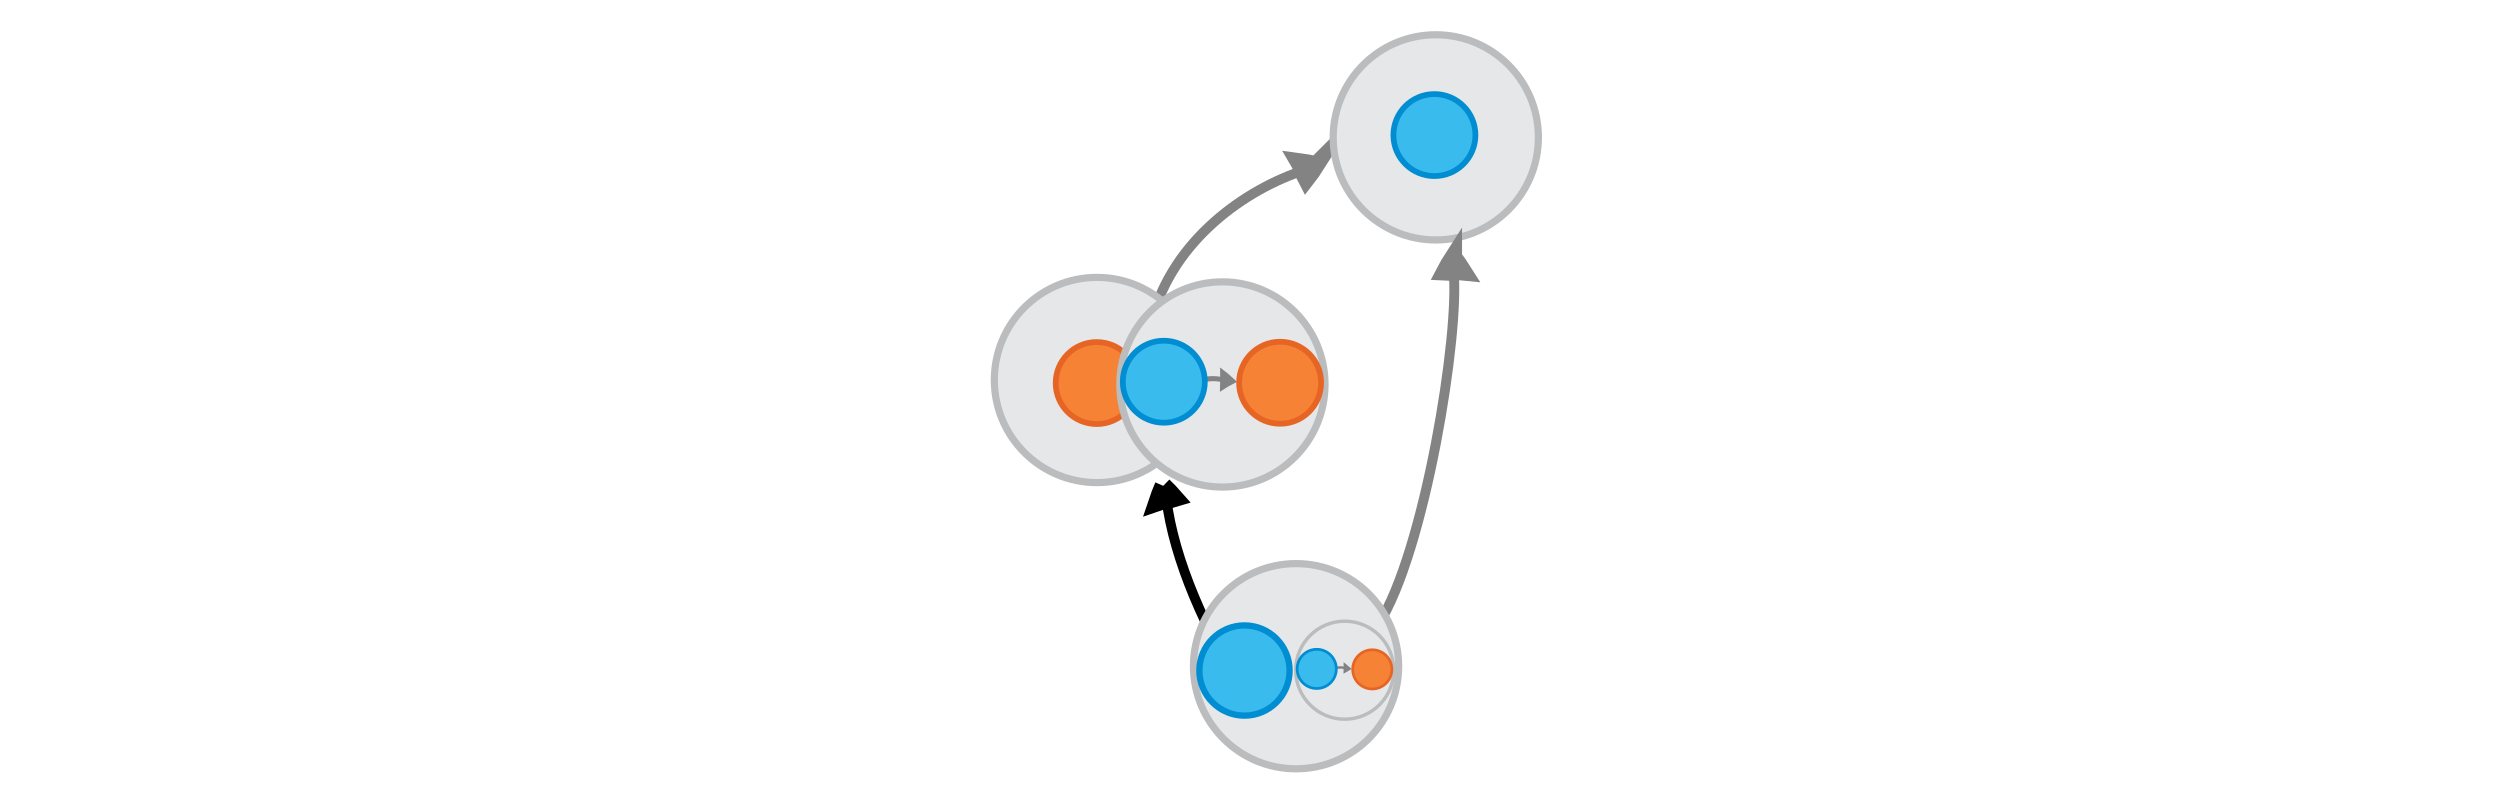
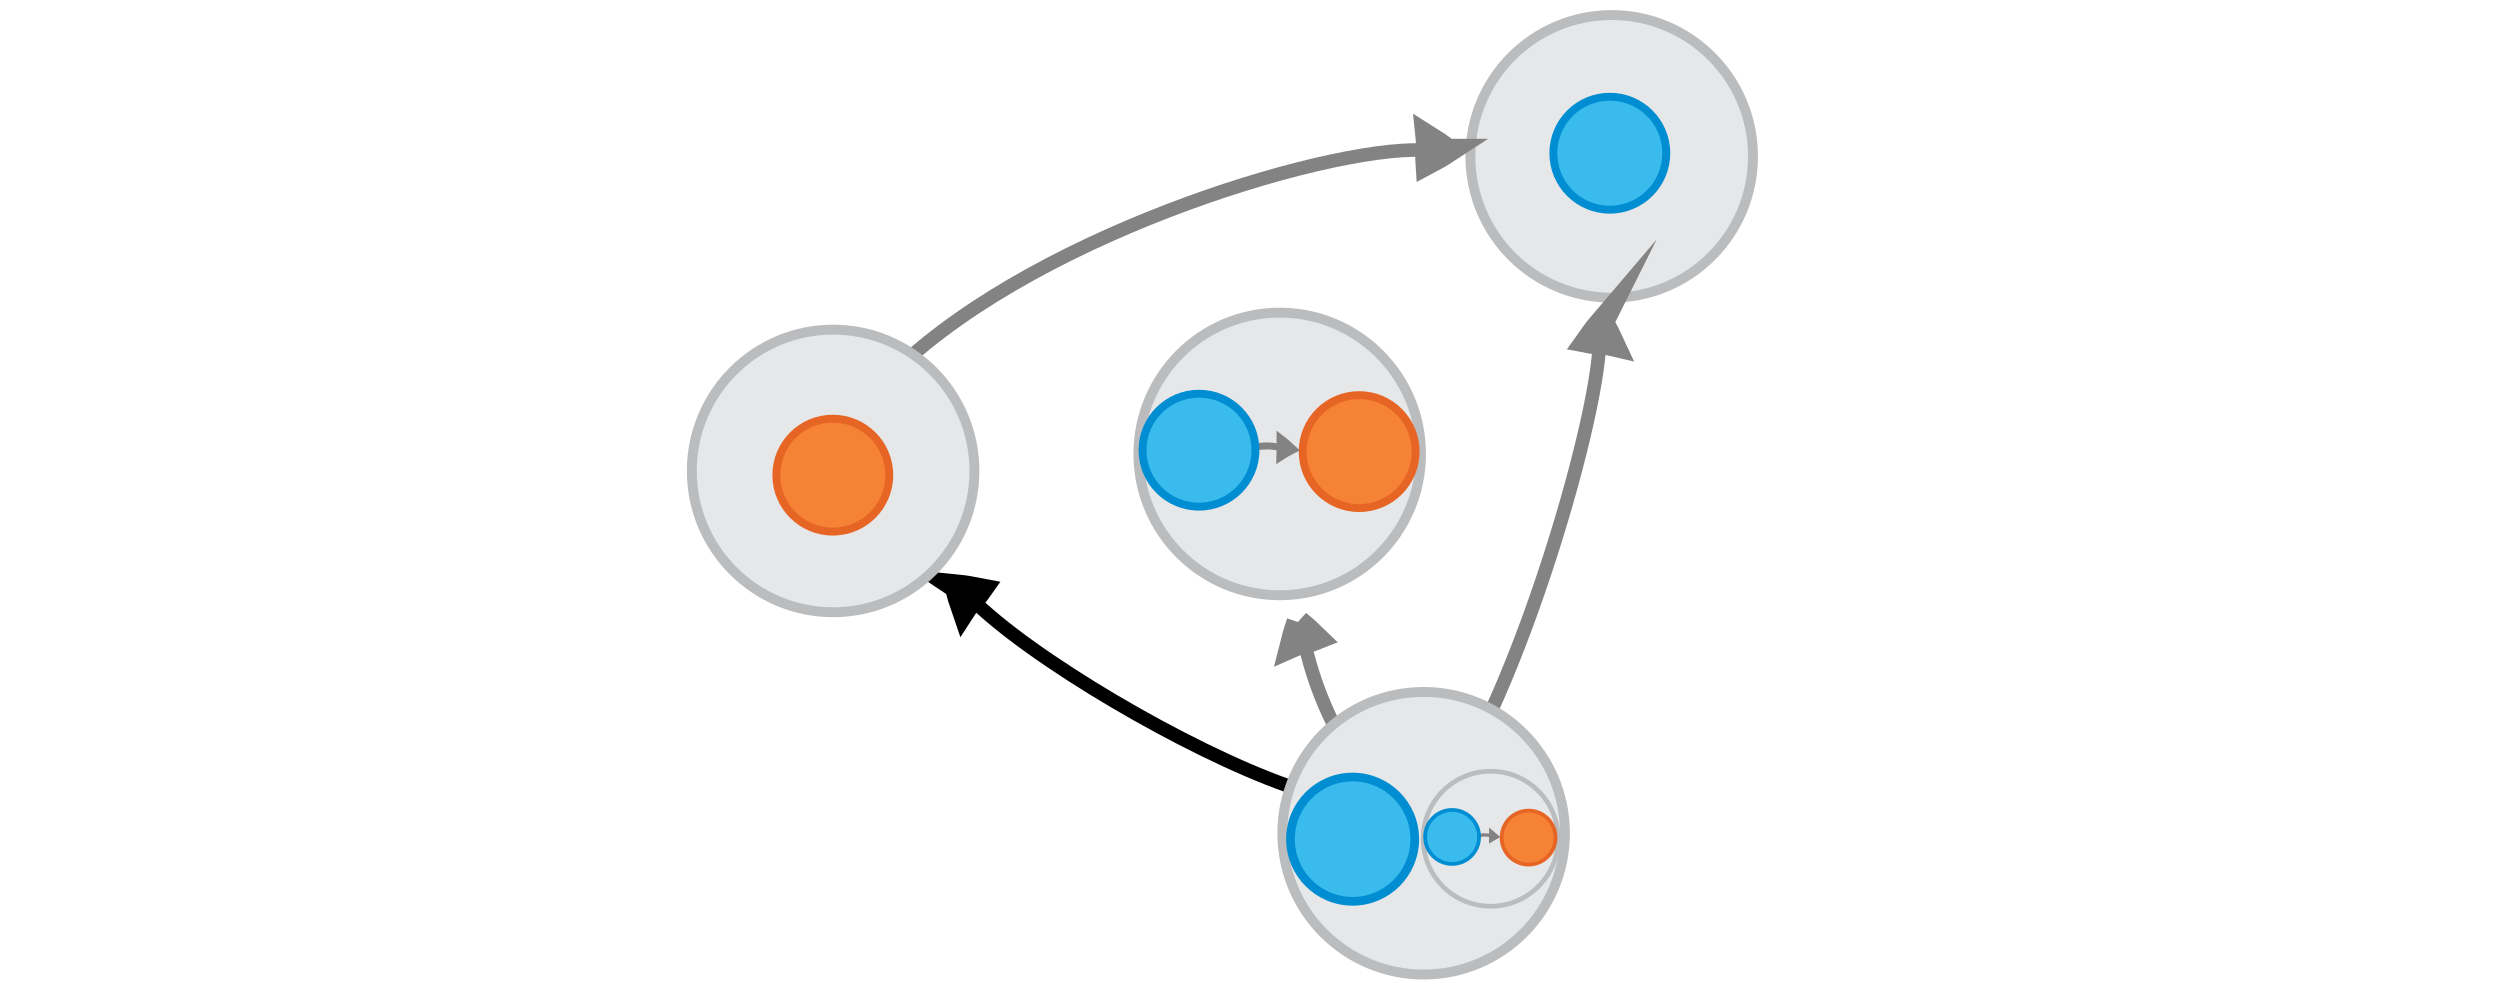
- <svg xmlns="http://www.w3.org/2000/svg" viewBox="0 0 595.3 189.5" version="1.1" id="svg15613">
+ <svg xmlns="http://www.w3.org/2000/svg" viewBox="0 0 595.3 234.5" version="1.1" id="svg15613" width="595.3" height="234.5">
  <defs id="defs15617" />
-   <g transform="matrix(0.1844319,-0.00623336,0.02173024,0.2570434,289.8228,-7.437782)" id="g1482-7-0-1-0-3-6" style="display:inline;fill:#dddddd;stroke:#838383;stroke-width:6.389;stroke-miterlimit:10" />
-   <g transform="matrix(0.1844319,-0.00623336,0.02173024,0.2570434,293.1034,-332.4833)" id="g1482-7-0-1-0-3-6-7" style="display:inline;fill:#dddddd;stroke:#838383;stroke-width:6.389;stroke-miterlimit:10" />
-   <g id="g2836-2-5-2-6-2-1-8-8" transform="matrix(1.538751,-0.8900298,0.8900298,1.538751,-211.3587,101.9864)">
-     <path d="m 273.212,117.268 c -0.578,-0.537 -1.185,-1.051 -1.821,-1.541 0.005,0.903 -0.231,1.506 -0.264,2.481 1.097,-0.453 1.149,-0.454 2.086,-0.94 z" id="path1478-7-9-0-19-0-0-3-9-8-1-5-7-8-1" style="display:inline;fill:#dddddd;stroke:#838383;stroke-width:2.34;stroke-miterlimit:10" />
-     <path d="m 243.863,124.125 c 7.753,-7.762 19.593,-8.781 27.638,-7.035" id="path1480-1-3-1-5-7-6-7-2-9-5-4-2-5-0" style="display:inline;fill:none;stroke:#838383;stroke-width:1.324;stroke-miterlimit:10;stroke-dasharray:none;paint-order:markers fill stroke" />
+   <g transform="matrix(0.1844319,-0.00623336,0.02173024,0.2570434,287.2685,34.63891)" id="g1482-7-0-1-0-3-6" style="display:inline;fill:#dddddd;stroke:#838383;stroke-width:6.389;stroke-miterlimit:10" />
+   <g transform="matrix(0.1844319,-0.00623336,0.02173024,0.2570434,290.5491,-290.4066)" id="g1482-7-0-1-0-3-6-7" style="display:inline;fill:#dddddd;stroke:#838383;stroke-width:6.389;stroke-miterlimit:10" />
+   <g id="g2836-2-5-2-6-2-1-8-8-7" transform="matrix(-0.9833479,-2.241744,2.241744,-0.9833479,314.9788,875.9691)">
+     <path d="m 273.212,117.268 c -0.578,-0.537 -1.185,-1.051 -1.821,-1.541 0.005,0.903 -0.231,1.506 -0.264,2.481 1.097,-0.453 1.149,-0.454 2.086,-0.94 z" id="path1478-7-9-0-19-0-0-3-9-8-1-5-7-8-1-6" style="display:inline;fill:#dddddd;stroke:#838383;stroke-width:2.34;stroke-miterlimit:10" />
+     <path d="m 243.863,124.125 c 7.753,-7.762 19.593,-8.781 27.638,-7.035" id="path1480-1-3-1-5-7-6-7-2-9-5-4-2-5-0-7" style="display:inline;fill:none;stroke:#838383;stroke-width:1.324;stroke-miterlimit:10;stroke-dasharray:none;paint-order:markers fill stroke" />
  </g>
-   <g id="g2840-8-6-3" transform="matrix(0.8116949,0,0,0.8116949,122.6937,-32.00226)">
+   <g id="g2840-8-6-3" transform="matrix(1.117778,0,0,1.117778,81.92312,-51.87783)">
    <circle cx="270.049" cy="79.723" r="30.101" id="circle15601-3-4-8-0" style="fill:#e6e7e8;stroke:#bbbcbe;stroke-width:2.11;stroke-miterlimit:10;stroke-opacity:1" />
    <circle cx="269.646" cy="79.049" r="12.028" id="circle15605-5-5-8-4" style="fill:#39bced;stroke:#008dd2;stroke-width:1.686;stroke-miterlimit:10" />
  </g>
-   <g id="g2832-0-7-4" transform="matrix(0.8116949,0,0,0.8116949,82.74266,-62.40745)">
-     <circle cx="219.861" cy="188.362" r="30.101" id="circle15601-3-0-3-2-4" style="fill:#e6e7e8;stroke:#bbbcbe;stroke-width:2.11;stroke-miterlimit:10;stroke-opacity:1" />
-     <circle cx="219.79" cy="189.259" r="12.028" id="circle15603-3-6-2-4" style="fill:#f58235;stroke:#e76524;stroke-width:1.686;stroke-miterlimit:10" />
+   <g id="g2836-2-5-2-6-2-1-8-0-7" transform="matrix(-2.049711,-1.338311,1.338311,-2.049711,630.8529,745.6605)" style="stroke:#000000;stroke-opacity:1">
+     <path d="m 273.212,117.268 c -0.578,-0.537 -1.185,-1.051 -1.821,-1.541 0.005,0.903 -0.231,1.506 -0.264,2.481 1.097,-0.453 1.149,-0.454 2.086,-0.94 z" id="path1478-7-9-0-19-0-0-3-9-8-1-5-7-8-9-6" style="display:inline;fill:#dddddd;stroke:#000000;stroke-width:2.34;stroke-miterlimit:10;stroke-opacity:1" />
+     <path d="m 235.674,118.64 c 10.033,-2.443 27.782,-3.297 35.827,-1.551" id="path1480-1-3-1-5-7-6-7-2-9-5-4-2-5-6-3" style="display:inline;fill:none;stroke:#000000;stroke-width:1.324;stroke-miterlimit:10;stroke-dasharray:none;stroke-opacity:1;paint-order:markers fill stroke" />
  </g>
-   <g id="g2836-2-5-2-6-2-1-8-0-7" transform="matrix(-0.5845896,-1.678739,1.678739,-0.5845896,239.8735,642.9032)" style="stroke:#000000;stroke-opacity:1">
-     <path d="m 273.212,117.268 c -0.578,-0.537 -1.185,-1.051 -1.821,-1.541 0.005,0.903 -0.231,1.506 -0.264,2.481 1.097,-0.453 1.149,-0.454 2.086,-0.94 z" id="path1478-7-9-0-19-0-0-3-9-8-1-5-7-8-9-6" style="display:inline;fill:#dddddd;stroke:#000000;stroke-width:2.34;stroke-miterlimit:10;stroke-opacity:1" />
-     <path d="m 242.709,118.619 c 10.033,-2.443 20.747,-3.275 28.792,-1.529" id="path1480-1-3-1-5-7-6-7-2-9-5-4-2-5-6-3" style="display:inline;fill:none;stroke:#000000;stroke-width:1.324;stroke-miterlimit:10;stroke-dasharray:none;stroke-opacity:1;paint-order:markers fill stroke" />
-   </g>
-   <g id="g2762-1-3-4" transform="matrix(0.5410312,0,0,0.5410312,116.3202,42.29226)">
-     <circle cx="323.018" cy="91.037" r="45.16" id="circle15601-2-8-1" style="fill:#e6e7e8;stroke:#bbbcbe;stroke-width:3.165;stroke-miterlimit:10;stroke-opacity:1" />
-     <circle cx="348.405" cy="90.286" r="18.046" id="circle15603-9-5-8" style="fill:#f58235;stroke:#e76524;stroke-width:2.53;stroke-miterlimit:10" />
-     <g style="display:inline;fill:#dddddd;stroke:#838383;stroke-width:6.389;stroke-miterlimit:10" id="g1482-7-0-1-0-3-3-6-5" transform="matrix(0.1844319,-0.00623336,0.02173024,0.2570434,263.0275,33.20143)">
-       <path style="stroke-width:35.526" id="path1478-7-9-0-19-0-1-1-9" transform="matrix(0.4768,-0.02932,0.03214,0.42867,147.58,197.367)" d="m 315.1,101.79 c 10.682,-4.135 21.77,-7.738 33.127,-11.074 -8.518,-8.139 -17.577,-16.01 -27.178,-23.616 -2.04,12.119 -3.103,21.663 -5.949,34.69 z" />
-       <path style="stroke-width:10.649;paint-order:markers fill stroke" id="path1480-1-3-1-5-7-9-1-7" transform="matrix(0.89574,0,0,0.81736,18.384,154.236)" d="M 256.008,84.703 C 283.392,81.263 297.41,82.245 317.498,86.173" />
-     </g>
-     <circle cx="297.221" cy="89.832" r="18.046" id="circle15605-4-5-5" style="fill:#39bced;stroke:#008dd2;stroke-width:2.53;stroke-miterlimit:10" />
-   </g>
-   <g id="g2836-2-5-2-6-2-1-8-0-7-9" transform="matrix(0.170891,-1.76938,-1.76938,-0.170891,506.8623,564.6947)">
+   <g id="g2836-2-5-2-6-2-1-8-0-7-9" transform="matrix(0.5519559,-2.384897,-2.384897,-0.5519559,510.28,793.0772)">
    <path d="m 273.212,117.268 c -0.578,-0.537 -1.185,-1.051 -1.821,-1.541 0.005,0.903 -0.231,1.506 -0.264,2.481 1.097,-0.453 1.149,-0.454 2.086,-0.94 z" id="path1478-7-9-0-19-0-0-3-9-8-1-5-7-8-9-6-6" style="display:inline;fill:#dddddd;stroke:#838383;stroke-width:2.34;stroke-miterlimit:10" />
    <path d="m 223.297,122.537 c 9.993,-5.235 40.16,-7.193 48.205,-5.448" id="path1480-1-3-1-5-7-6-7-2-9-5-4-2-5-6-3-4" style="display:inline;fill:none;stroke:#838383;stroke-width:1.324;stroke-miterlimit:10;stroke-dasharray:none;paint-order:markers fill stroke" />
  </g>
-   <g id="g2852-5-9-1" transform="matrix(0.8116949,0,0,0.8116949,38.42788,3.870156)">
+   <g id="g2836-2-5-2-6-2-1-8-0-7-9-6" transform="matrix(2.435594,-0.2455025,0.2455025,2.435594,-349.4769,-182.6354)">
+     <path d="m 273.212,117.268 c -0.578,-0.537 -1.185,-1.051 -1.821,-1.541 0.005,0.903 -0.231,1.506 -0.264,2.481 1.097,-0.453 1.149,-0.454 2.086,-0.94 z" id="path1478-7-9-0-19-0-0-3-9-8-1-5-7-8-9-6-6-3" style="display:inline;fill:#dddddd;stroke:#838383;stroke-width:2.34;stroke-miterlimit:10" />
+     <path d="m 217.749,133.041 c 15.665,-12.198 45.708,-17.697 53.753,-15.951" id="path1480-1-3-1-5-7-6-7-2-9-5-4-2-5-6-3-4-9" style="display:inline;fill:none;stroke:#838383;stroke-width:1.324;stroke-miterlimit:10;stroke-dasharray:none;paint-order:markers fill stroke" />
+   </g>
+   <g id="g2852-5-9-1" transform="matrix(1.117778,0,0,1.117778,-33.07815,-14.71714)">
    <circle cx="332.868" cy="190.672" r="30.101" id="circle15601-6-4-2-7" style="fill:#e6e7e8;stroke:#bbbcbe;stroke-width:2.11;stroke-miterlimit:10;stroke-opacity:1" />
    <circle cx="347.982" cy="190.689" r="12.028" id="circle15603-2-7-6-5" style="fill:#f58235;stroke:#e76524;stroke-width:1.686;stroke-miterlimit:10" />
    <circle cx="317.74" cy="191.936" r="13.235" id="circle15605-7-6-6-9" style="fill:#39bced;stroke:#008dd2;stroke-width:1.855;stroke-miterlimit:10" />
    <g transform="matrix(0.3183694,0,0,0.3183694,244.3079,162.8588)" id="g2762-2-5-4-6">
      <circle style="fill:#e6e7e8;stroke:#bbbcbe;stroke-width:3.165;stroke-miterlimit:10;stroke-opacity:1" id="circle15601-61-6-9-2" r="45.16" cy="91.037" cx="323.018" />
      <circle style="fill:#f58235;stroke:#e76524;stroke-width:2.53;stroke-miterlimit:10" id="circle15603-8-9-5-1" r="18.046" cy="90.286" cx="348.405" />
      <g transform="matrix(0.1844319,-0.00623336,0.02173024,0.2570434,263.0275,33.20143)" id="g1482-7-0-1-0-3-7-3-0-7" style="display:inline;fill:#dddddd;stroke:#838383;stroke-width:6.389;stroke-miterlimit:10">
        <path d="m 315.1,101.79 c 10.682,-4.135 21.77,-7.738 33.127,-11.074 -8.518,-8.139 -17.577,-16.01 -27.178,-23.616 -2.04,12.119 -3.103,21.663 -5.949,34.69 z" transform="matrix(0.4768,-0.02932,0.03214,0.42867,147.58,197.367)" id="path1478-7-9-0-19-0-9-7-4-8" style="stroke-width:35.526" />
        <path d="M 256.008,84.703 C 283.392,81.263 297.41,82.245 317.498,86.173" transform="matrix(0.89574,0,0,0.81736,18.384,154.236)" id="path1480-1-3-1-5-7-2-4-8-5" style="stroke-width:10.649;paint-order:markers fill stroke" />
      </g>
      <circle style="fill:#39bced;stroke:#008dd2;stroke-width:2.53;stroke-miterlimit:10" id="circle15605-0-5-7-7" r="18.046" cy="89.832" cx="297.221" />
    </g>
  </g>
+   <g transform="matrix(0.2485456,-0.00840025,0.02928427,0.3463988,354.4359,-421.9293)" id="g1482-7-0-1-0-3-6-9" style="display:inline;fill:#dddddd;stroke:#838383;stroke-width:6.389;stroke-miterlimit:10" />
+   <g transform="matrix(0.2485456,-0.00840025,0.02928427,0.3463988,358.8569,-859.9697)" id="g1482-7-0-1-0-3-6-7-7" style="display:inline;fill:#dddddd;stroke:#838383;stroke-width:6.389;stroke-miterlimit:10" />
+   <g transform="matrix(0.4530459,-0.01531187,0.05337901,0.6314117,278.967,-322.4329)" id="g1482-7-0-1-0-3-6-2" style="display:inline;fill:#dddddd;stroke:#838383;stroke-width:6.389;stroke-miterlimit:10" />
+   <g transform="matrix(0.4530459,-0.01531187,0.05337901,0.6314117,287.0256,-1120.888)" id="g1482-7-0-1-0-3-6-7-6" style="display:inline;fill:#dddddd;stroke:#838383;stroke-width:6.389;stroke-miterlimit:10" />
+   <g id="g2762-1-3-4" transform="matrix(0.7450495,0,0,0.7450495,64.05965,40.26782)">
+     <circle cx="323.018" cy="91.037" r="45.16" id="circle15601-2-8-1" style="fill:#e6e7e8;stroke:#bbbcbe;stroke-width:3.165;stroke-miterlimit:10;stroke-opacity:1" />
+     <circle cx="348.405" cy="90.286" r="18.046" id="circle15603-9-5-8" style="fill:#f58235;stroke:#e76524;stroke-width:2.53;stroke-miterlimit:10" />
+     <g style="display:inline;fill:#dddddd;stroke:#838383;stroke-width:6.389;stroke-miterlimit:10" id="g1482-7-0-1-0-3-3-6-5" transform="matrix(0.1844319,-0.00623336,0.02173024,0.2570434,263.0275,33.20143)">
+       <path style="stroke-width:35.526" id="path1478-7-9-0-19-0-1-1-9" transform="matrix(0.4768,-0.02932,0.03214,0.42867,147.58,197.367)" d="m 315.1,101.79 c 10.682,-4.135 21.77,-7.738 33.127,-11.074 -8.518,-8.139 -17.577,-16.01 -27.178,-23.616 -2.04,12.119 -3.103,21.663 -5.949,34.69 z" />
+       <path style="stroke-width:10.649;paint-order:markers fill stroke" id="path1480-1-3-1-5-7-9-1-7" transform="matrix(0.89574,0,0,0.81736,18.384,154.236)" d="M 256.008,84.703 C 283.392,81.263 297.41,82.245 317.498,86.173" />
+     </g>
+     <circle cx="297.221" cy="89.832" r="18.046" id="circle15605-4-5-5" style="fill:#39bced;stroke:#008dd2;stroke-width:2.53;stroke-miterlimit:10" />
+   </g>
+   <g id="g8" transform="matrix(1.117778,0,0,1.117778,-47.37278,-98.40875)">
+     <circle cx="219.861" cy="188.362" r="30.101" id="circle7" style="fill:#e6e7e8;stroke:#bbbcbe;stroke-width:2.11;stroke-miterlimit:10;stroke-opacity:1" />
+     <circle cx="219.79" cy="189.259" r="12.028" id="circle8" style="fill:#f58235;stroke:#e76524;stroke-width:1.686;stroke-miterlimit:10" />
+   </g>
</svg>
